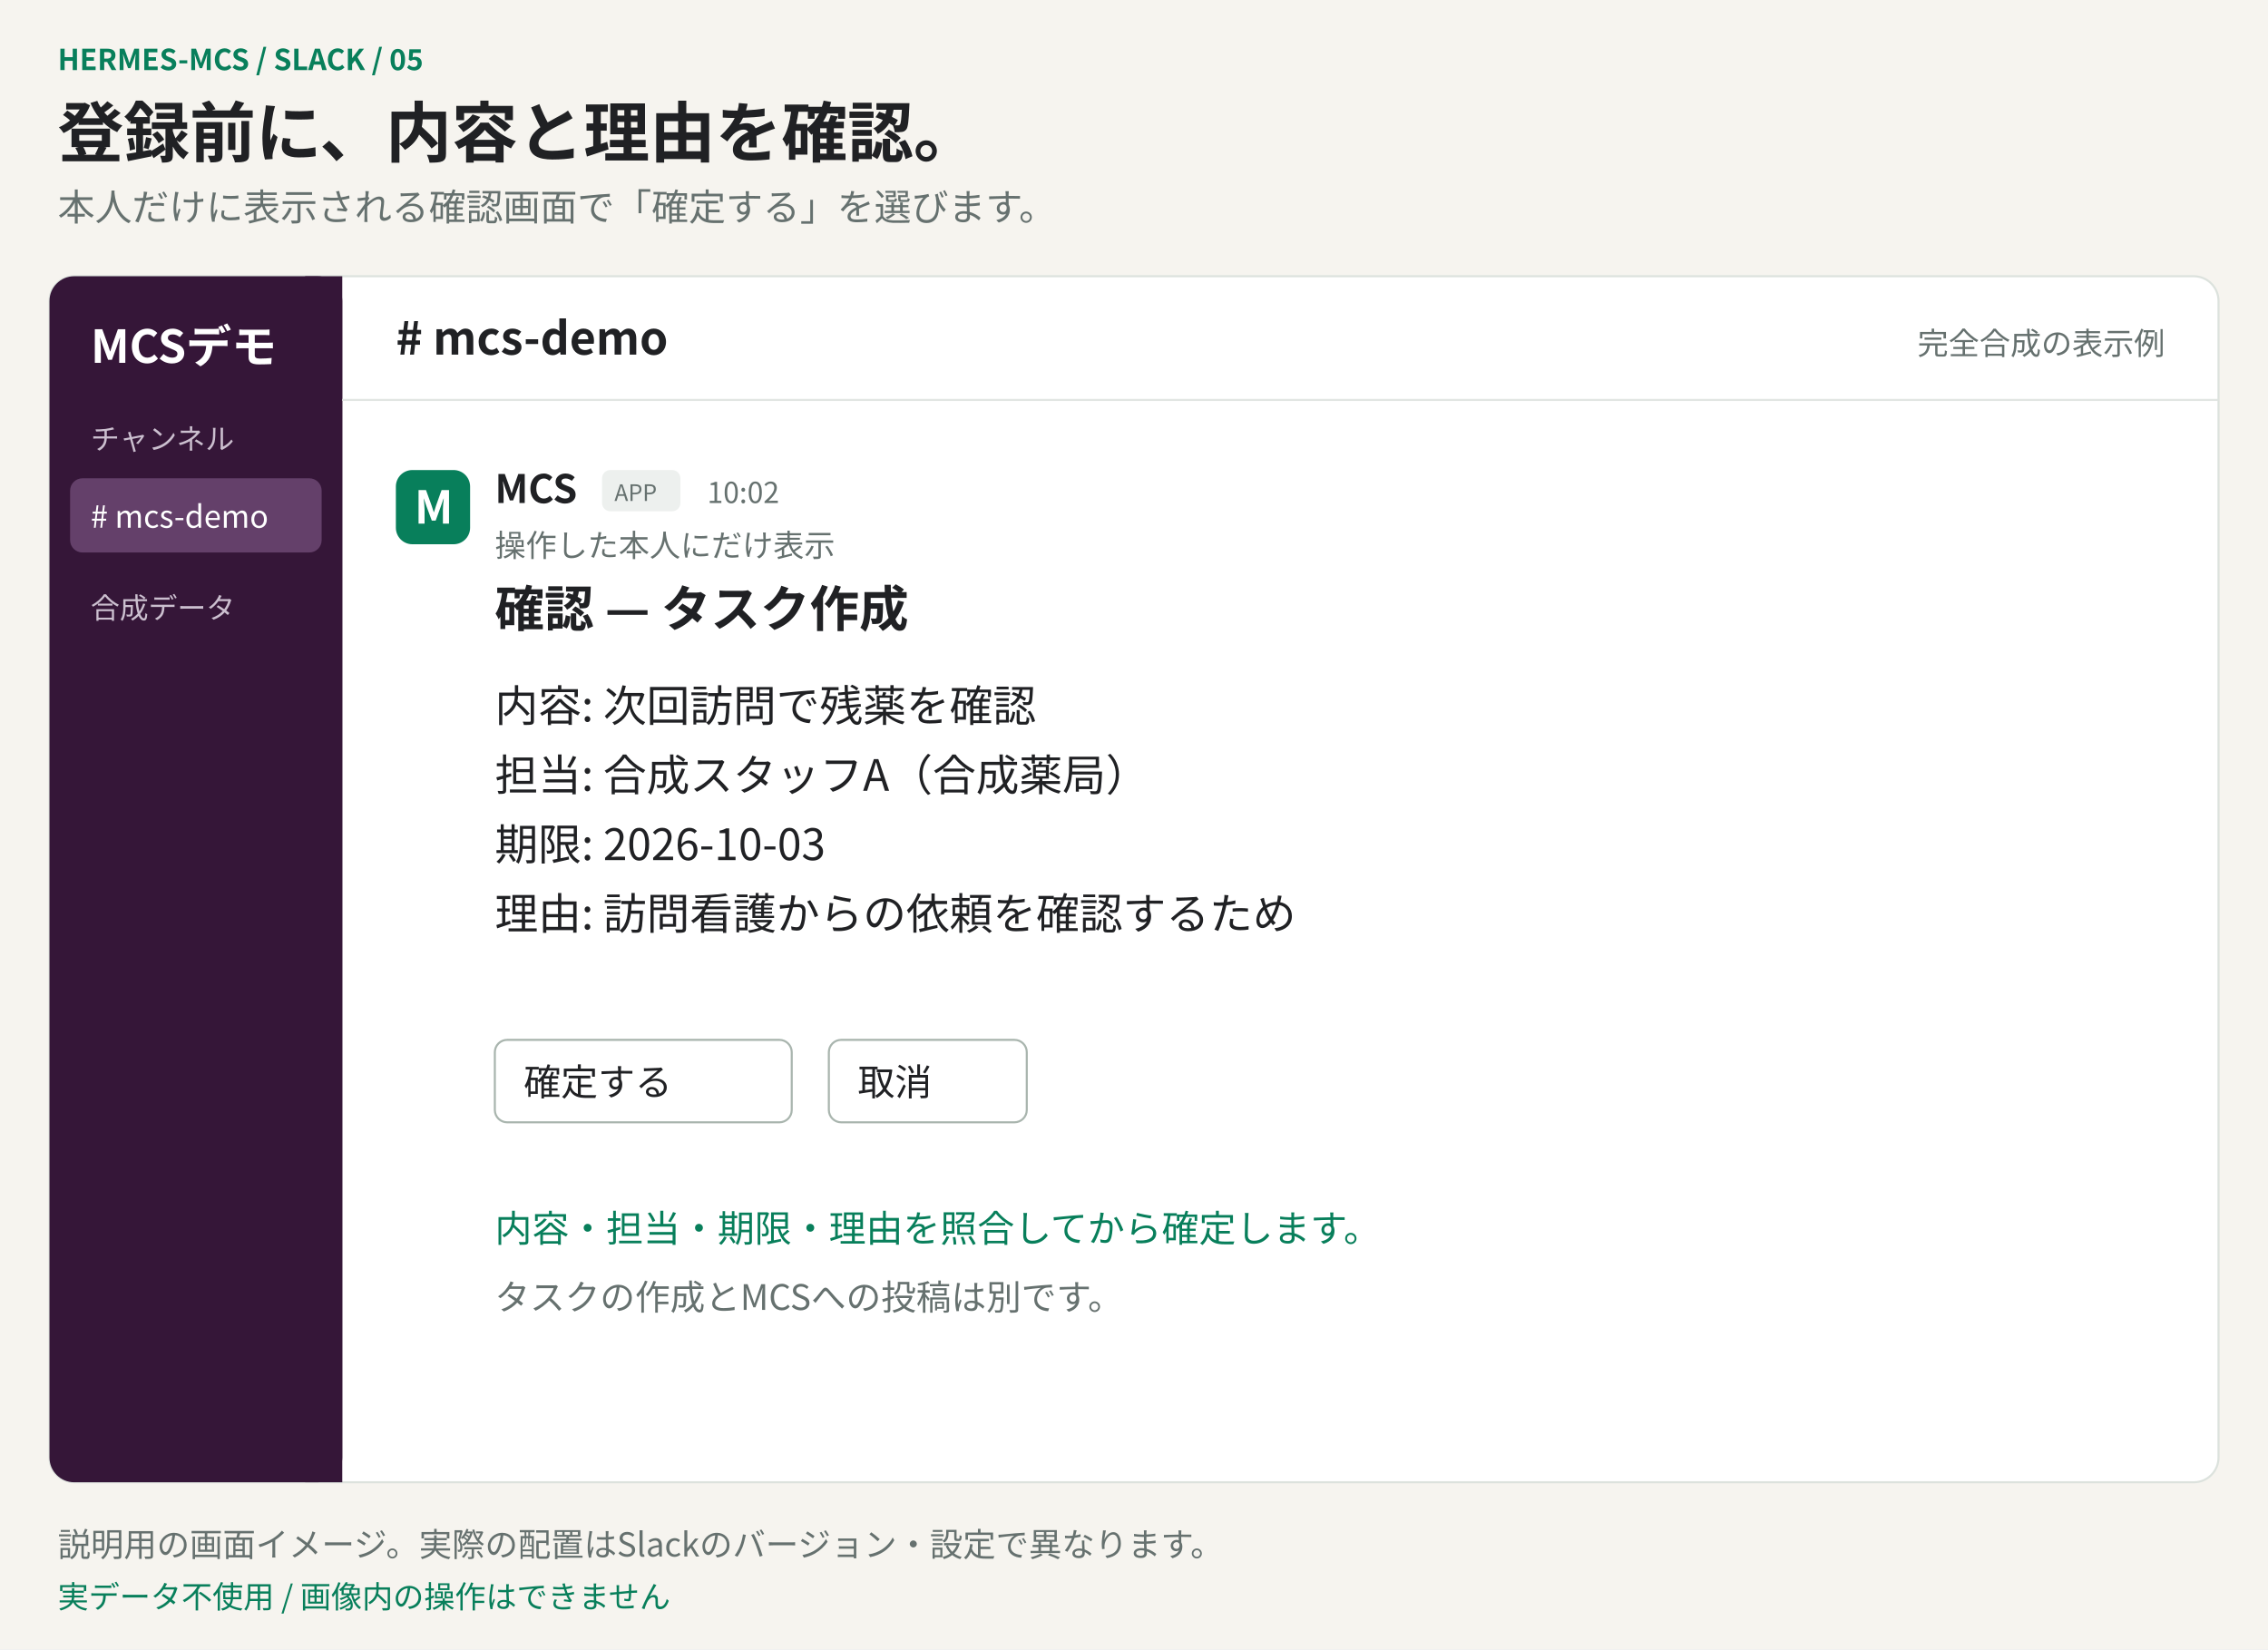
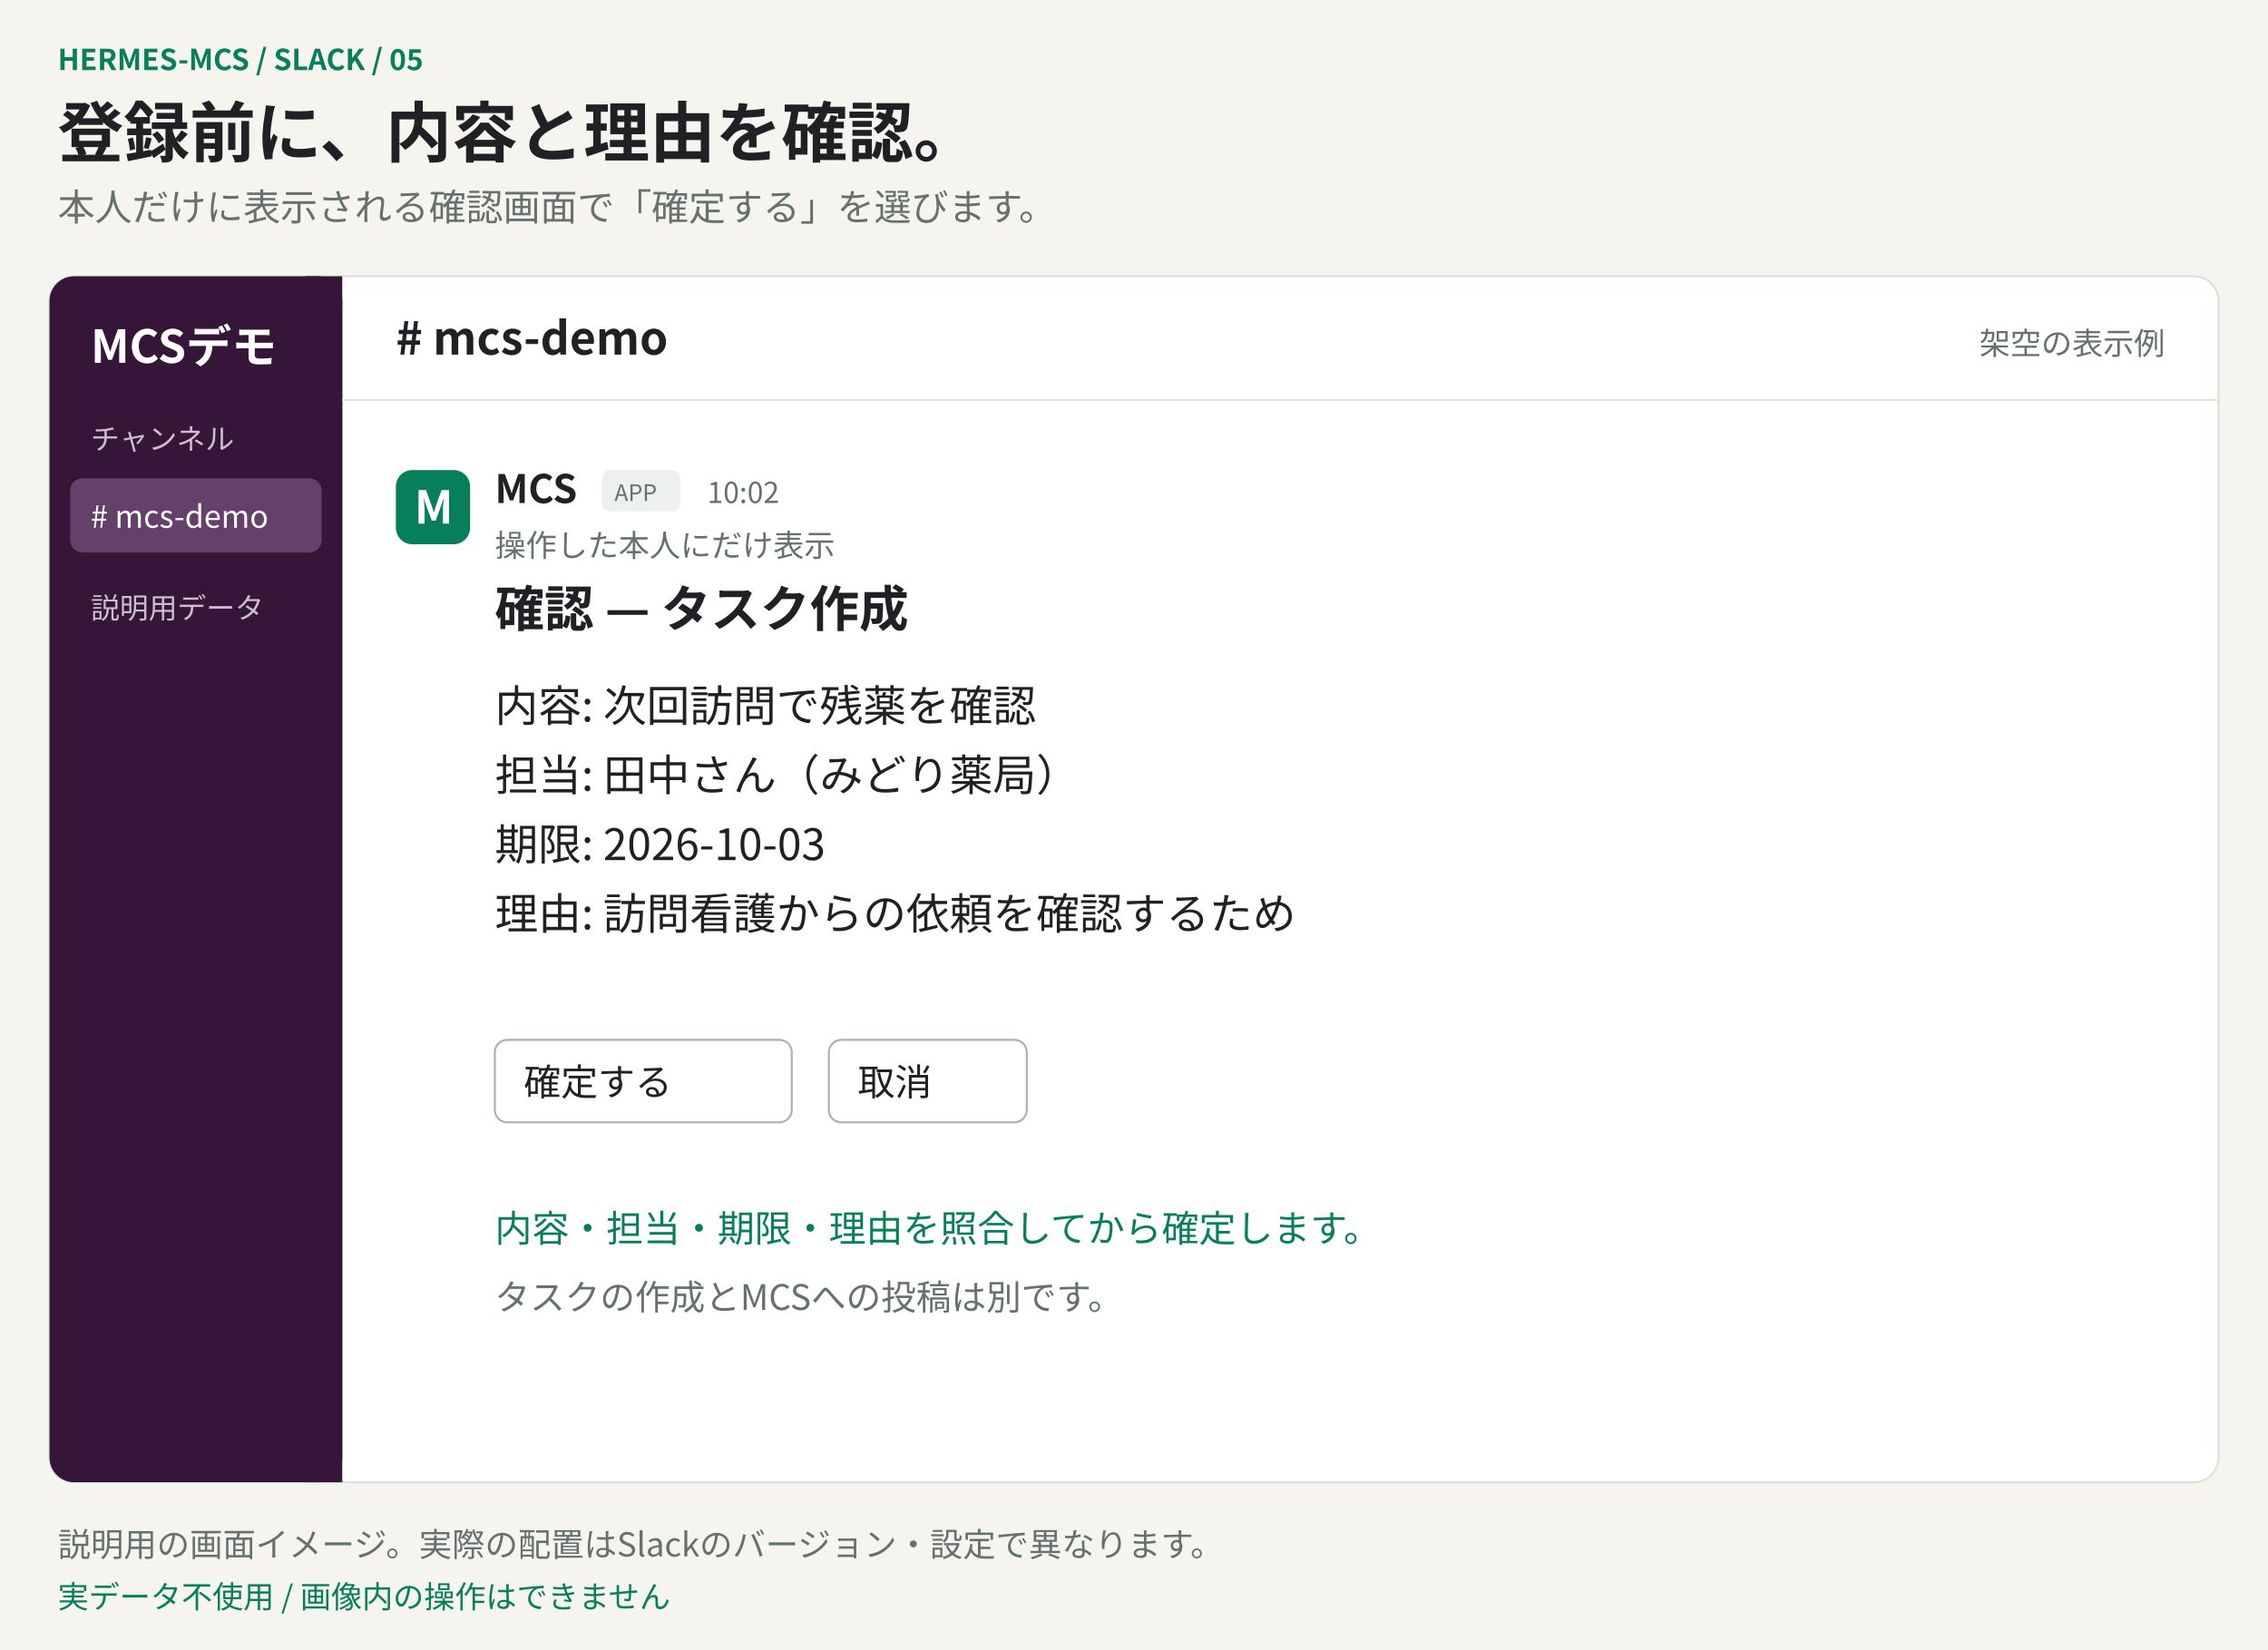
<svg xmlns="http://www.w3.org/2000/svg" width="1100" height="800" viewBox="0 0 1100 800" font-family="Noto Sans CJK JP,Hiragino Sans,Yu Gothic,Droid Sans Fallback,sans-serif">
  <rect x="0" y="0" width="1100" height="800" rx="0" fill="#f6f4ef" />
  <text x="28" y="34" font-size="14" fill="#087f5b" font-weight="bold">HERMES-MCS  /  SLACK  /  05</text>
  <text x="28" y="76" font-size="32" fill="#202124" font-weight="bold">登録前に、内容と理由を確認。</text>
  <text x="28" y="107" font-size="18" fill="#66716f">本人だけに表示される確認画面で「確定する」を選びます。</text>
  <rect x="24" y="134" width="1052" height="585" rx="12" fill="#fff" stroke="#dce2dd" />
  <rect x="24" y="134" width="142" height="585" rx="12" fill="#351638" />
  <rect x="148" y="134" width="18" height="585" rx="0" fill="#351638" />
  <text x="44" y="176" font-size="22" fill="#fff" font-weight="bold">MCSデモ</text>
  <text x="44" y="218" font-size="14" fill="#cbbfcf">チャンネル</text>
  <rect x="34" y="232" width="122" height="36" rx="6" fill="#64406a" />
  <text x="44" y="256" font-size="15" fill="#fff"># mcs-demo</text>
-   <text x="44" y="300" font-size="14" fill="#cbbfcf">合成データ</text>
+   <text x="44" y="300" font-size="14" fill="#cbbfcf">説明用データ</text>
  <path d="M166 194 L1076 194" stroke="#e1e5e2" fill="none" />
  <text x="192" y="172" font-size="22" fill="#202124" font-weight="bold"># mcs-demo</text>
-   <text x="1050" y="172" font-size="15" fill="#66716f" text-anchor="end">完全合成の表示例</text>
+   <text x="1050" y="172" font-size="15" fill="#66716f" text-anchor="end">架空の表示例</text>
  <text x="28" y="755" font-size="16" fill="#66716f">説明用の画面イメージ。実際の配置はSlackのバージョン・設定で異なります。</text>
  <text x="28" y="780" font-size="15" fill="#087f5b">実データ不使用 / 画像内の操作はできません</text>
  <rect x="192" y="228" width="36" height="36" rx="8" fill="#087f5b" />
  <text x="201" y="254" font-size="22" fill="#fff" font-weight="bold">M</text>
  <text x="240" y="244" font-size="19" fill="#202124" font-weight="bold">MCS</text>
  <rect x="292" y="228" width="38" height="20" rx="4" fill="#edf0ee" />
  <text x="298" y="243" font-size="11" fill="#66716f">APP</text>
  <text x="343" y="244" font-size="14" fill="#66716f">10:02</text>
  <text x="240" y="270" font-size="15" fill="#66716f">操作した本人にだけ表示</text>
  <text x="240" y="304" font-size="24" fill="#202124" font-weight="bold">確認 — タスク作成</text>
  <text x="240" y="350" font-size="21" fill="#202124">内容: 次回訪問で残薬を確認</text>
-   <text x="240" y="383.6" font-size="21" fill="#202124">担当: 合成スタッフA（合成薬局）</text>
+   <text x="240" y="383.6" font-size="21" fill="#202124">担当: 田中さん（みどり薬局）</text>
  <text x="240" y="417.2" font-size="21" fill="#202124">期限: 2026-10-03</text>
  <text x="240" y="450.8" font-size="21" fill="#202124">理由: 訪問看護からの依頼を確認するため</text>
  <rect x="240" y="504.4" width="144" height="40" rx="6" fill="#fff" stroke="#a9b5ae" />
  <text x="254" y="531.4" font-size="18" fill="#202124">確定する</text>
  <rect x="402" y="504.4" width="96" height="40" rx="6" fill="#fff" stroke="#a9b5ae" />
  <text x="416" y="531.4" font-size="18" fill="#202124">取消</text>
  <text x="240" y="602.4" font-size="18" fill="#087f5b">内容・担当・期限・理由を照合してから確定します。</text>
  <text x="240" y="635.4" font-size="17" fill="#66716f">タスクの作成とMCSへの投稿は別です。</text>
</svg>
